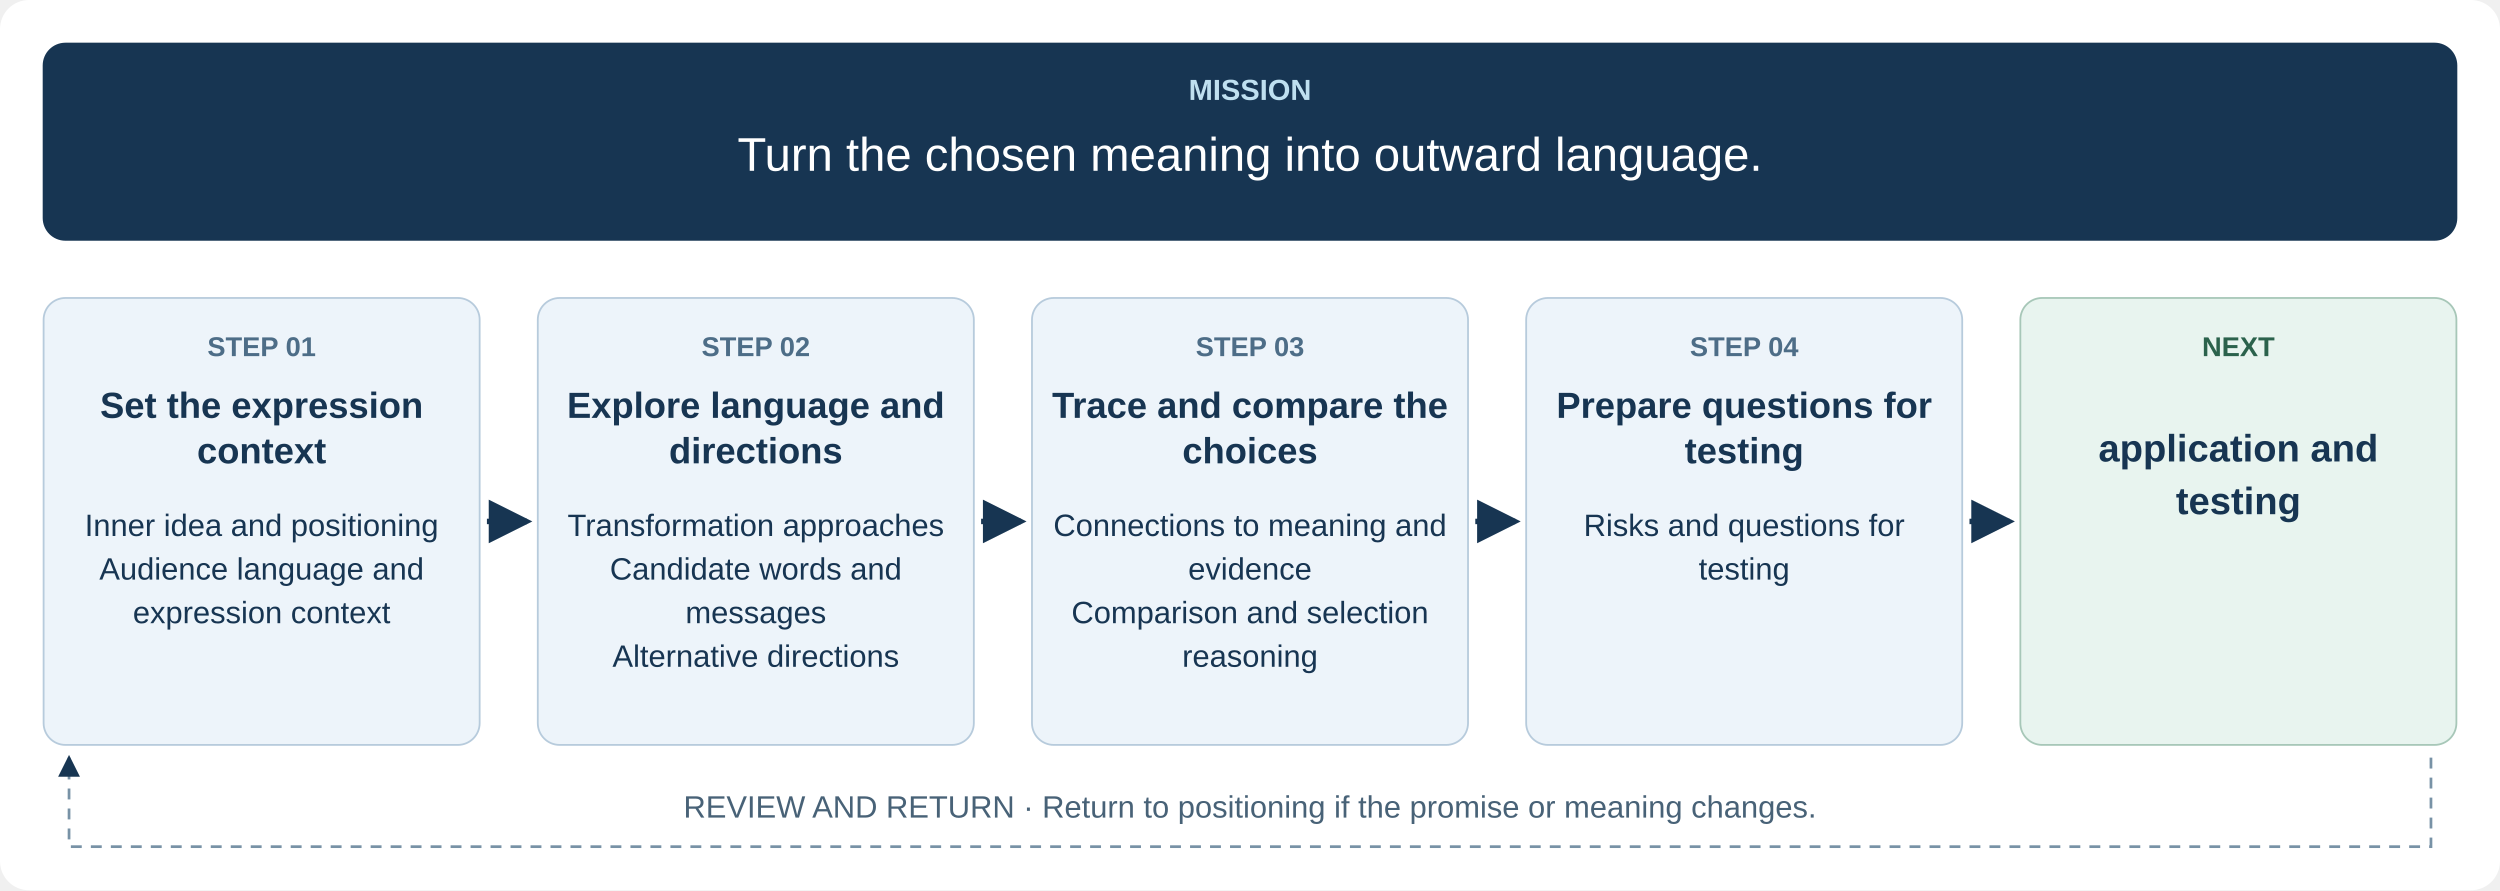
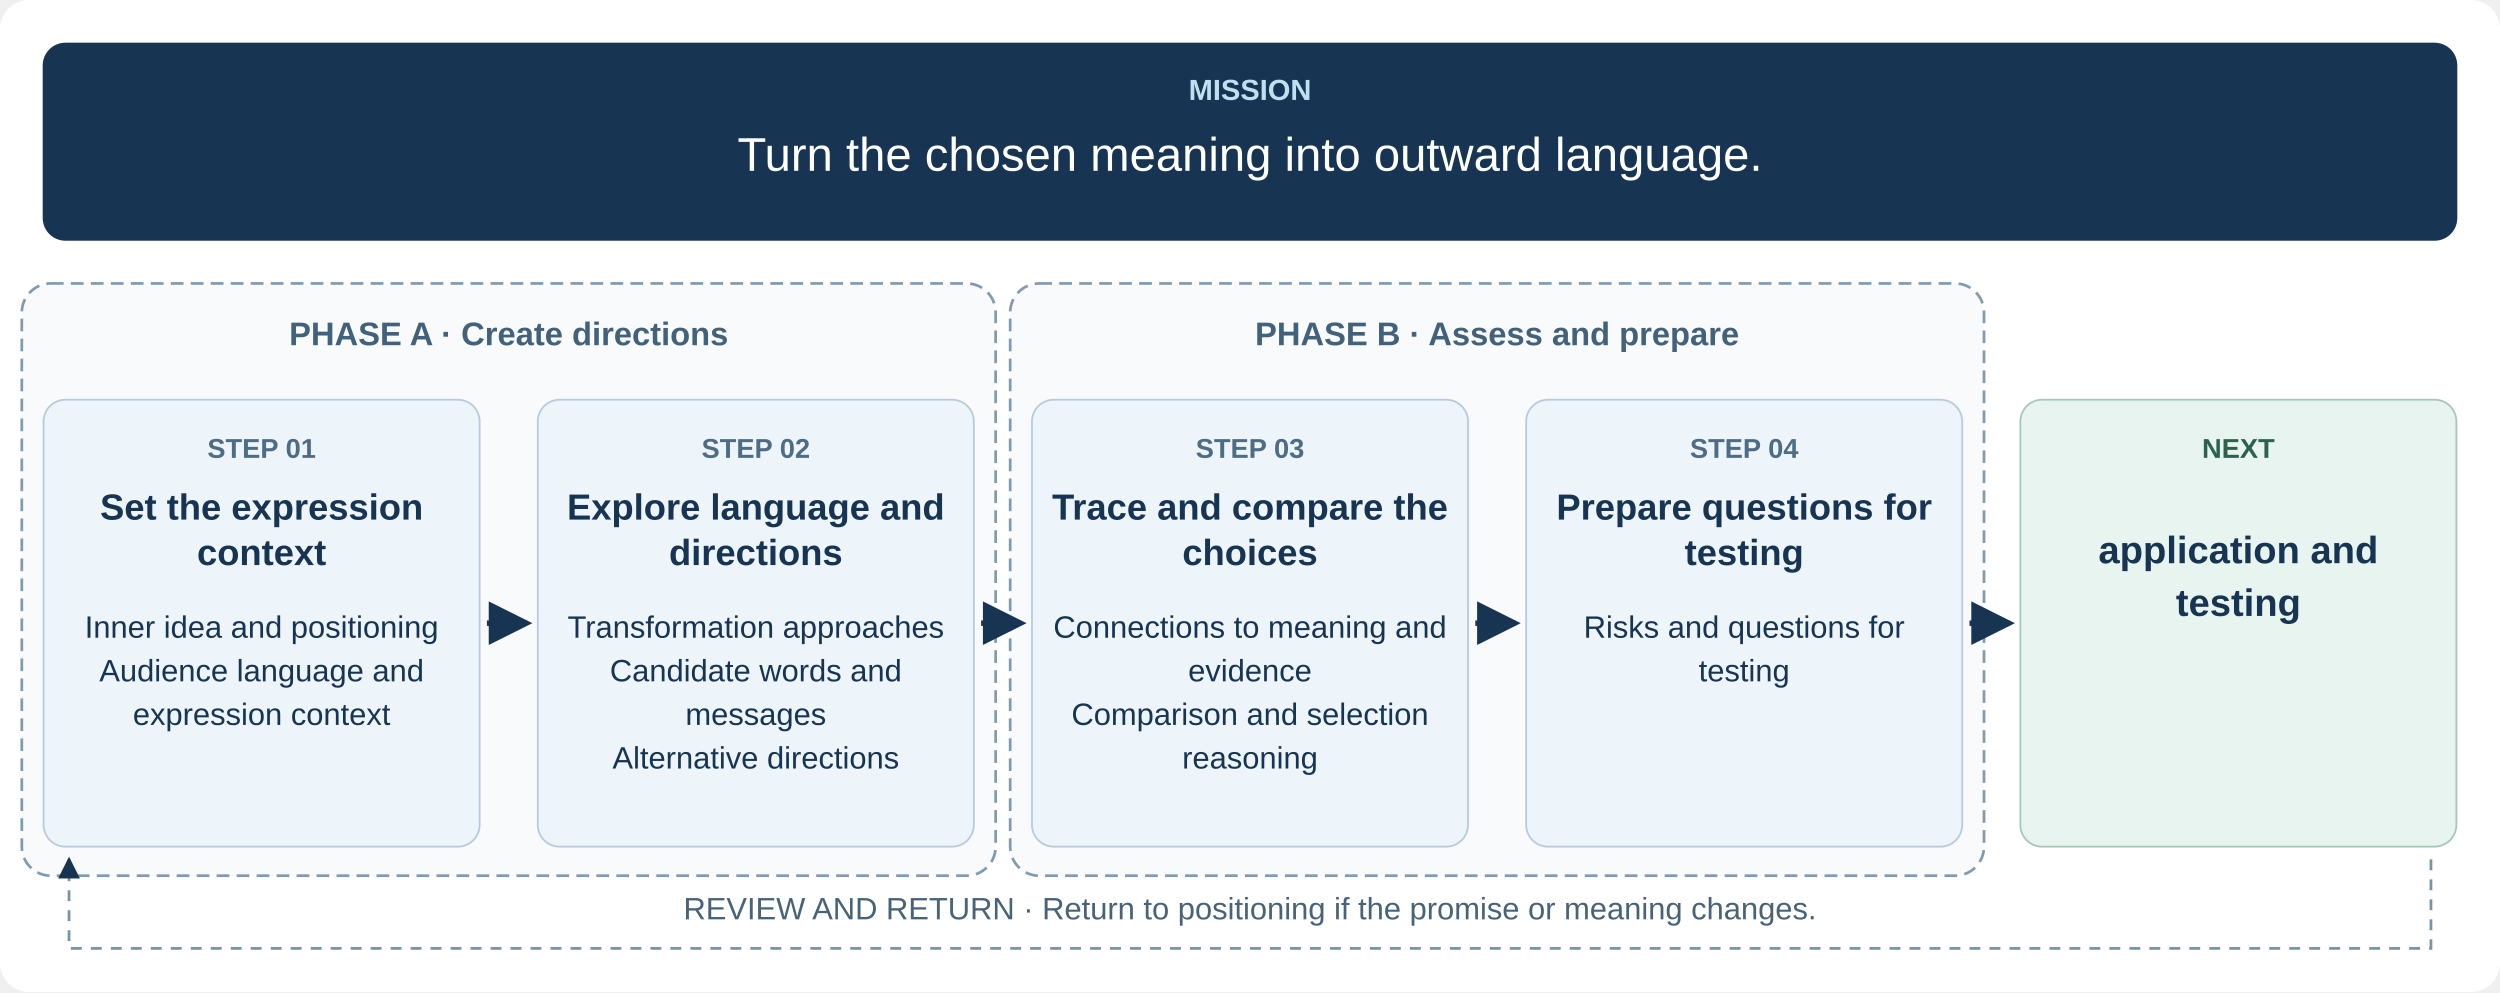
- <svg xmlns="http://www.w3.org/2000/svg" width="1376" height="490" viewBox="0 0 1376 490" role="img" aria-labelledby="title desc">
+ <svg xmlns="http://www.w3.org/2000/svg" width="1376" height="546" viewBox="0 0 1376 546" role="img" aria-labelledby="title desc">
  <defs>
    <marker id="arrow" markerWidth="9" markerHeight="8" refX="7" refY="4" orient="auto">
      <path d="M0,0 L0,8 L8,4 z" fill="#173552" />
    </marker>
  </defs>
-   <rect width="1376" height="490" rx="16" fill="#ffffff" />
+   <rect width="1376" height="546" rx="16" fill="#ffffff" />
  <rect x="24" y="24" width="1328" height="108" rx="12" fill="#173552" stroke="#173552" />
  <text x="688.0" y="55" text-anchor="middle" font-family="Arial, Helvetica, sans-serif" font-size="16" font-weight="bold" fill="#bfe0f0">MISSION</text>
  <text x="688.0" y="94" text-anchor="middle" font-family="Arial, Helvetica, sans-serif" font-size="26" font-weight="normal" fill="white">Turn the chosen meaning into outward language.</text>
-   <rect x="24" y="164" width="240" height="246" rx="12" fill="#edf4fa" stroke="#b7cbdc" />
-   <text x="144.0" y="196" text-anchor="middle" font-family="Arial, Helvetica, sans-serif" font-size="15" font-weight="bold" fill="#4d6d87">STEP 01</text>
-   <text x="144.0" y="230" text-anchor="middle" font-family="Arial, Helvetica, sans-serif" font-size="20" font-weight="bold" fill="#173552">Set the expression</text>
-   <text x="144.0" y="255" text-anchor="middle" font-family="Arial, Helvetica, sans-serif" font-size="20" font-weight="bold" fill="#173552">context</text>
-   <text x="144.0" y="295" text-anchor="middle" font-family="Arial, Helvetica, sans-serif" font-size="17" font-weight="normal" fill="#173552">Inner idea and positioning</text>
-   <text x="144.0" y="319" text-anchor="middle" font-family="Arial, Helvetica, sans-serif" font-size="17" font-weight="normal" fill="#173552">Audience language and</text>
-   <text x="144.0" y="343" text-anchor="middle" font-family="Arial, Helvetica, sans-serif" font-size="17" font-weight="normal" fill="#173552">expression context</text>
-   <path d="M268,287.0 H290" fill="none" stroke="#173552" stroke-width="3" marker-end="url(#arrow)" />
-   <rect x="296" y="164" width="240" height="246" rx="12" fill="#edf4fa" stroke="#b7cbdc" />
-   <text x="416.0" y="196" text-anchor="middle" font-family="Arial, Helvetica, sans-serif" font-size="15" font-weight="bold" fill="#4d6d87">STEP 02</text>
-   <text x="416.0" y="230" text-anchor="middle" font-family="Arial, Helvetica, sans-serif" font-size="20" font-weight="bold" fill="#173552">Explore language and</text>
-   <text x="416.0" y="255" text-anchor="middle" font-family="Arial, Helvetica, sans-serif" font-size="20" font-weight="bold" fill="#173552">directions</text>
-   <text x="416.0" y="295" text-anchor="middle" font-family="Arial, Helvetica, sans-serif" font-size="17" font-weight="normal" fill="#173552">Transformation approaches</text>
-   <text x="416.0" y="319" text-anchor="middle" font-family="Arial, Helvetica, sans-serif" font-size="17" font-weight="normal" fill="#173552">Candidate words and</text>
-   <text x="416.0" y="343" text-anchor="middle" font-family="Arial, Helvetica, sans-serif" font-size="17" font-weight="normal" fill="#173552">messages</text>
-   <text x="416.0" y="367" text-anchor="middle" font-family="Arial, Helvetica, sans-serif" font-size="17" font-weight="normal" fill="#173552">Alternative directions</text>
-   <path d="M540,287.0 H562" fill="none" stroke="#173552" stroke-width="3" marker-end="url(#arrow)" />
-   <rect x="568" y="164" width="240" height="246" rx="12" fill="#edf4fa" stroke="#b7cbdc" />
-   <text x="688.0" y="196" text-anchor="middle" font-family="Arial, Helvetica, sans-serif" font-size="15" font-weight="bold" fill="#4d6d87">STEP 03</text>
-   <text x="688.0" y="230" text-anchor="middle" font-family="Arial, Helvetica, sans-serif" font-size="20" font-weight="bold" fill="#173552">Trace and compare the</text>
-   <text x="688.0" y="255" text-anchor="middle" font-family="Arial, Helvetica, sans-serif" font-size="20" font-weight="bold" fill="#173552">choices</text>
-   <text x="688.0" y="295" text-anchor="middle" font-family="Arial, Helvetica, sans-serif" font-size="17" font-weight="normal" fill="#173552">Connections to meaning and</text>
-   <text x="688.0" y="319" text-anchor="middle" font-family="Arial, Helvetica, sans-serif" font-size="17" font-weight="normal" fill="#173552">evidence</text>
-   <text x="688.0" y="343" text-anchor="middle" font-family="Arial, Helvetica, sans-serif" font-size="17" font-weight="normal" fill="#173552">Comparison and selection</text>
-   <text x="688.0" y="367" text-anchor="middle" font-family="Arial, Helvetica, sans-serif" font-size="17" font-weight="normal" fill="#173552">reasoning</text>
-   <path d="M812,287.0 H834" fill="none" stroke="#173552" stroke-width="3" marker-end="url(#arrow)" />
-   <rect x="840" y="164" width="240" height="246" rx="12" fill="#edf4fa" stroke="#b7cbdc" />
-   <text x="960.0" y="196" text-anchor="middle" font-family="Arial, Helvetica, sans-serif" font-size="15" font-weight="bold" fill="#4d6d87">STEP 04</text>
-   <text x="960.0" y="230" text-anchor="middle" font-family="Arial, Helvetica, sans-serif" font-size="20" font-weight="bold" fill="#173552">Prepare questions for</text>
-   <text x="960.0" y="255" text-anchor="middle" font-family="Arial, Helvetica, sans-serif" font-size="20" font-weight="bold" fill="#173552">testing</text>
-   <text x="960.0" y="295" text-anchor="middle" font-family="Arial, Helvetica, sans-serif" font-size="17" font-weight="normal" fill="#173552">Risks and questions for</text>
-   <text x="960.0" y="319" text-anchor="middle" font-family="Arial, Helvetica, sans-serif" font-size="17" font-weight="normal" fill="#173552">testing</text>
-   <path d="M1084,287.0 H1106" fill="none" stroke="#173552" stroke-width="3" marker-end="url(#arrow)" />
-   <rect x="1112" y="164" width="240" height="246" rx="12" fill="#e8f4ef" stroke="#a7c7b8" />
-   <text x="1232.0" y="196" text-anchor="middle" font-family="Arial, Helvetica, sans-serif" font-size="15" font-weight="bold" fill="#2b624c">NEXT</text>
-   <text x="1232.0" y="254" text-anchor="middle" font-family="Arial, Helvetica, sans-serif" font-size="21" font-weight="bold" fill="#173552">application and</text>
-   <text x="1232.0" y="283" text-anchor="middle" font-family="Arial, Helvetica, sans-serif" font-size="21" font-weight="bold" fill="#173552">testing</text>
-   <path d="M1338,417 V466 H38 V417" fill="none" stroke="#7892a6" stroke-width="1.5" stroke-dasharray="6 5" marker-end="url(#arrow)" />
-   <text x="688.0" y="450" text-anchor="middle" font-family="Arial, Helvetica, sans-serif" font-size="17" font-weight="normal" fill="#486277">REVIEW AND RETURN · Return to positioning if the promise or meaning changes.</text>
+   <rect x="12" y="156" width="536" height="326" rx="16" fill="#f8fafc" stroke="#7f9bb1" stroke-width="1.5" stroke-dasharray="7 4" />
+   <text x="280" y="190" text-anchor="middle" font-family="Arial, Helvetica, sans-serif" font-size="18" font-weight="bold" fill="#42617a">PHASE A · Create directions</text>
+   <rect x="556" y="156" width="536" height="326" rx="16" fill="#f8fafc" stroke="#7f9bb1" stroke-width="1.5" stroke-dasharray="7 4" />
+   <text x="824" y="190" text-anchor="middle" font-family="Arial, Helvetica, sans-serif" font-size="18" font-weight="bold" fill="#42617a">PHASE B · Assess and prepare</text>
+   <rect x="24" y="220" width="240" height="246" rx="12" fill="#edf4fa" stroke="#b7cbdc" />
+   <text x="144.0" y="252" text-anchor="middle" font-family="Arial, Helvetica, sans-serif" font-size="15" font-weight="bold" fill="#4d6d87">STEP 01</text>
+   <text x="144.0" y="286" text-anchor="middle" font-family="Arial, Helvetica, sans-serif" font-size="20" font-weight="bold" fill="#173552">Set the expression</text>
+   <text x="144.0" y="311" text-anchor="middle" font-family="Arial, Helvetica, sans-serif" font-size="20" font-weight="bold" fill="#173552">context</text>
+   <text x="144.0" y="351" text-anchor="middle" font-family="Arial, Helvetica, sans-serif" font-size="17" font-weight="normal" fill="#173552">Inner idea and positioning</text>
+   <text x="144.0" y="375" text-anchor="middle" font-family="Arial, Helvetica, sans-serif" font-size="17" font-weight="normal" fill="#173552">Audience language and</text>
+   <text x="144.0" y="399" text-anchor="middle" font-family="Arial, Helvetica, sans-serif" font-size="17" font-weight="normal" fill="#173552">expression context</text>
+   <path d="M268,343.0 H290" fill="none" stroke="#173552" stroke-width="3" marker-end="url(#arrow)" />
+   <rect x="296" y="220" width="240" height="246" rx="12" fill="#edf4fa" stroke="#b7cbdc" />
+   <text x="416.0" y="252" text-anchor="middle" font-family="Arial, Helvetica, sans-serif" font-size="15" font-weight="bold" fill="#4d6d87">STEP 02</text>
+   <text x="416.0" y="286" text-anchor="middle" font-family="Arial, Helvetica, sans-serif" font-size="20" font-weight="bold" fill="#173552">Explore language and</text>
+   <text x="416.0" y="311" text-anchor="middle" font-family="Arial, Helvetica, sans-serif" font-size="20" font-weight="bold" fill="#173552">directions</text>
+   <text x="416.0" y="351" text-anchor="middle" font-family="Arial, Helvetica, sans-serif" font-size="17" font-weight="normal" fill="#173552">Transformation approaches</text>
+   <text x="416.0" y="375" text-anchor="middle" font-family="Arial, Helvetica, sans-serif" font-size="17" font-weight="normal" fill="#173552">Candidate words and</text>
+   <text x="416.0" y="399" text-anchor="middle" font-family="Arial, Helvetica, sans-serif" font-size="17" font-weight="normal" fill="#173552">messages</text>
+   <text x="416.0" y="423" text-anchor="middle" font-family="Arial, Helvetica, sans-serif" font-size="17" font-weight="normal" fill="#173552">Alternative directions</text>
+   <path d="M540,343.0 H562" fill="none" stroke="#173552" stroke-width="3" marker-end="url(#arrow)" />
+   <rect x="568" y="220" width="240" height="246" rx="12" fill="#edf4fa" stroke="#b7cbdc" />
+   <text x="688.0" y="252" text-anchor="middle" font-family="Arial, Helvetica, sans-serif" font-size="15" font-weight="bold" fill="#4d6d87">STEP 03</text>
+   <text x="688.0" y="286" text-anchor="middle" font-family="Arial, Helvetica, sans-serif" font-size="20" font-weight="bold" fill="#173552">Trace and compare the</text>
+   <text x="688.0" y="311" text-anchor="middle" font-family="Arial, Helvetica, sans-serif" font-size="20" font-weight="bold" fill="#173552">choices</text>
+   <text x="688.0" y="351" text-anchor="middle" font-family="Arial, Helvetica, sans-serif" font-size="17" font-weight="normal" fill="#173552">Connections to meaning and</text>
+   <text x="688.0" y="375" text-anchor="middle" font-family="Arial, Helvetica, sans-serif" font-size="17" font-weight="normal" fill="#173552">evidence</text>
+   <text x="688.0" y="399" text-anchor="middle" font-family="Arial, Helvetica, sans-serif" font-size="17" font-weight="normal" fill="#173552">Comparison and selection</text>
+   <text x="688.0" y="423" text-anchor="middle" font-family="Arial, Helvetica, sans-serif" font-size="17" font-weight="normal" fill="#173552">reasoning</text>
+   <path d="M812,343.0 H834" fill="none" stroke="#173552" stroke-width="3" marker-end="url(#arrow)" />
+   <rect x="840" y="220" width="240" height="246" rx="12" fill="#edf4fa" stroke="#b7cbdc" />
+   <text x="960.0" y="252" text-anchor="middle" font-family="Arial, Helvetica, sans-serif" font-size="15" font-weight="bold" fill="#4d6d87">STEP 04</text>
+   <text x="960.0" y="286" text-anchor="middle" font-family="Arial, Helvetica, sans-serif" font-size="20" font-weight="bold" fill="#173552">Prepare questions for</text>
+   <text x="960.0" y="311" text-anchor="middle" font-family="Arial, Helvetica, sans-serif" font-size="20" font-weight="bold" fill="#173552">testing</text>
+   <text x="960.0" y="351" text-anchor="middle" font-family="Arial, Helvetica, sans-serif" font-size="17" font-weight="normal" fill="#173552">Risks and questions for</text>
+   <text x="960.0" y="375" text-anchor="middle" font-family="Arial, Helvetica, sans-serif" font-size="17" font-weight="normal" fill="#173552">testing</text>
+   <path d="M1084,343.0 H1106" fill="none" stroke="#173552" stroke-width="3" marker-end="url(#arrow)" />
+   <rect x="1112" y="220" width="240" height="246" rx="12" fill="#e8f4ef" stroke="#a7c7b8" />
+   <text x="1232.0" y="252" text-anchor="middle" font-family="Arial, Helvetica, sans-serif" font-size="15" font-weight="bold" fill="#2b624c">NEXT</text>
+   <text x="1232.0" y="310" text-anchor="middle" font-family="Arial, Helvetica, sans-serif" font-size="21" font-weight="bold" fill="#173552">application and</text>
+   <text x="1232.0" y="339" text-anchor="middle" font-family="Arial, Helvetica, sans-serif" font-size="21" font-weight="bold" fill="#173552">testing</text>
+   <path d="M1338,473 V522 H38 V473" fill="none" stroke="#7892a6" stroke-width="1.5" stroke-dasharray="6 5" marker-end="url(#arrow)" />
+   <text x="688.0" y="506" text-anchor="middle" font-family="Arial, Helvetica, sans-serif" font-size="17" font-weight="normal" fill="#486277">REVIEW AND RETURN · Return to positioning if the promise or meaning changes.</text>
</svg>
